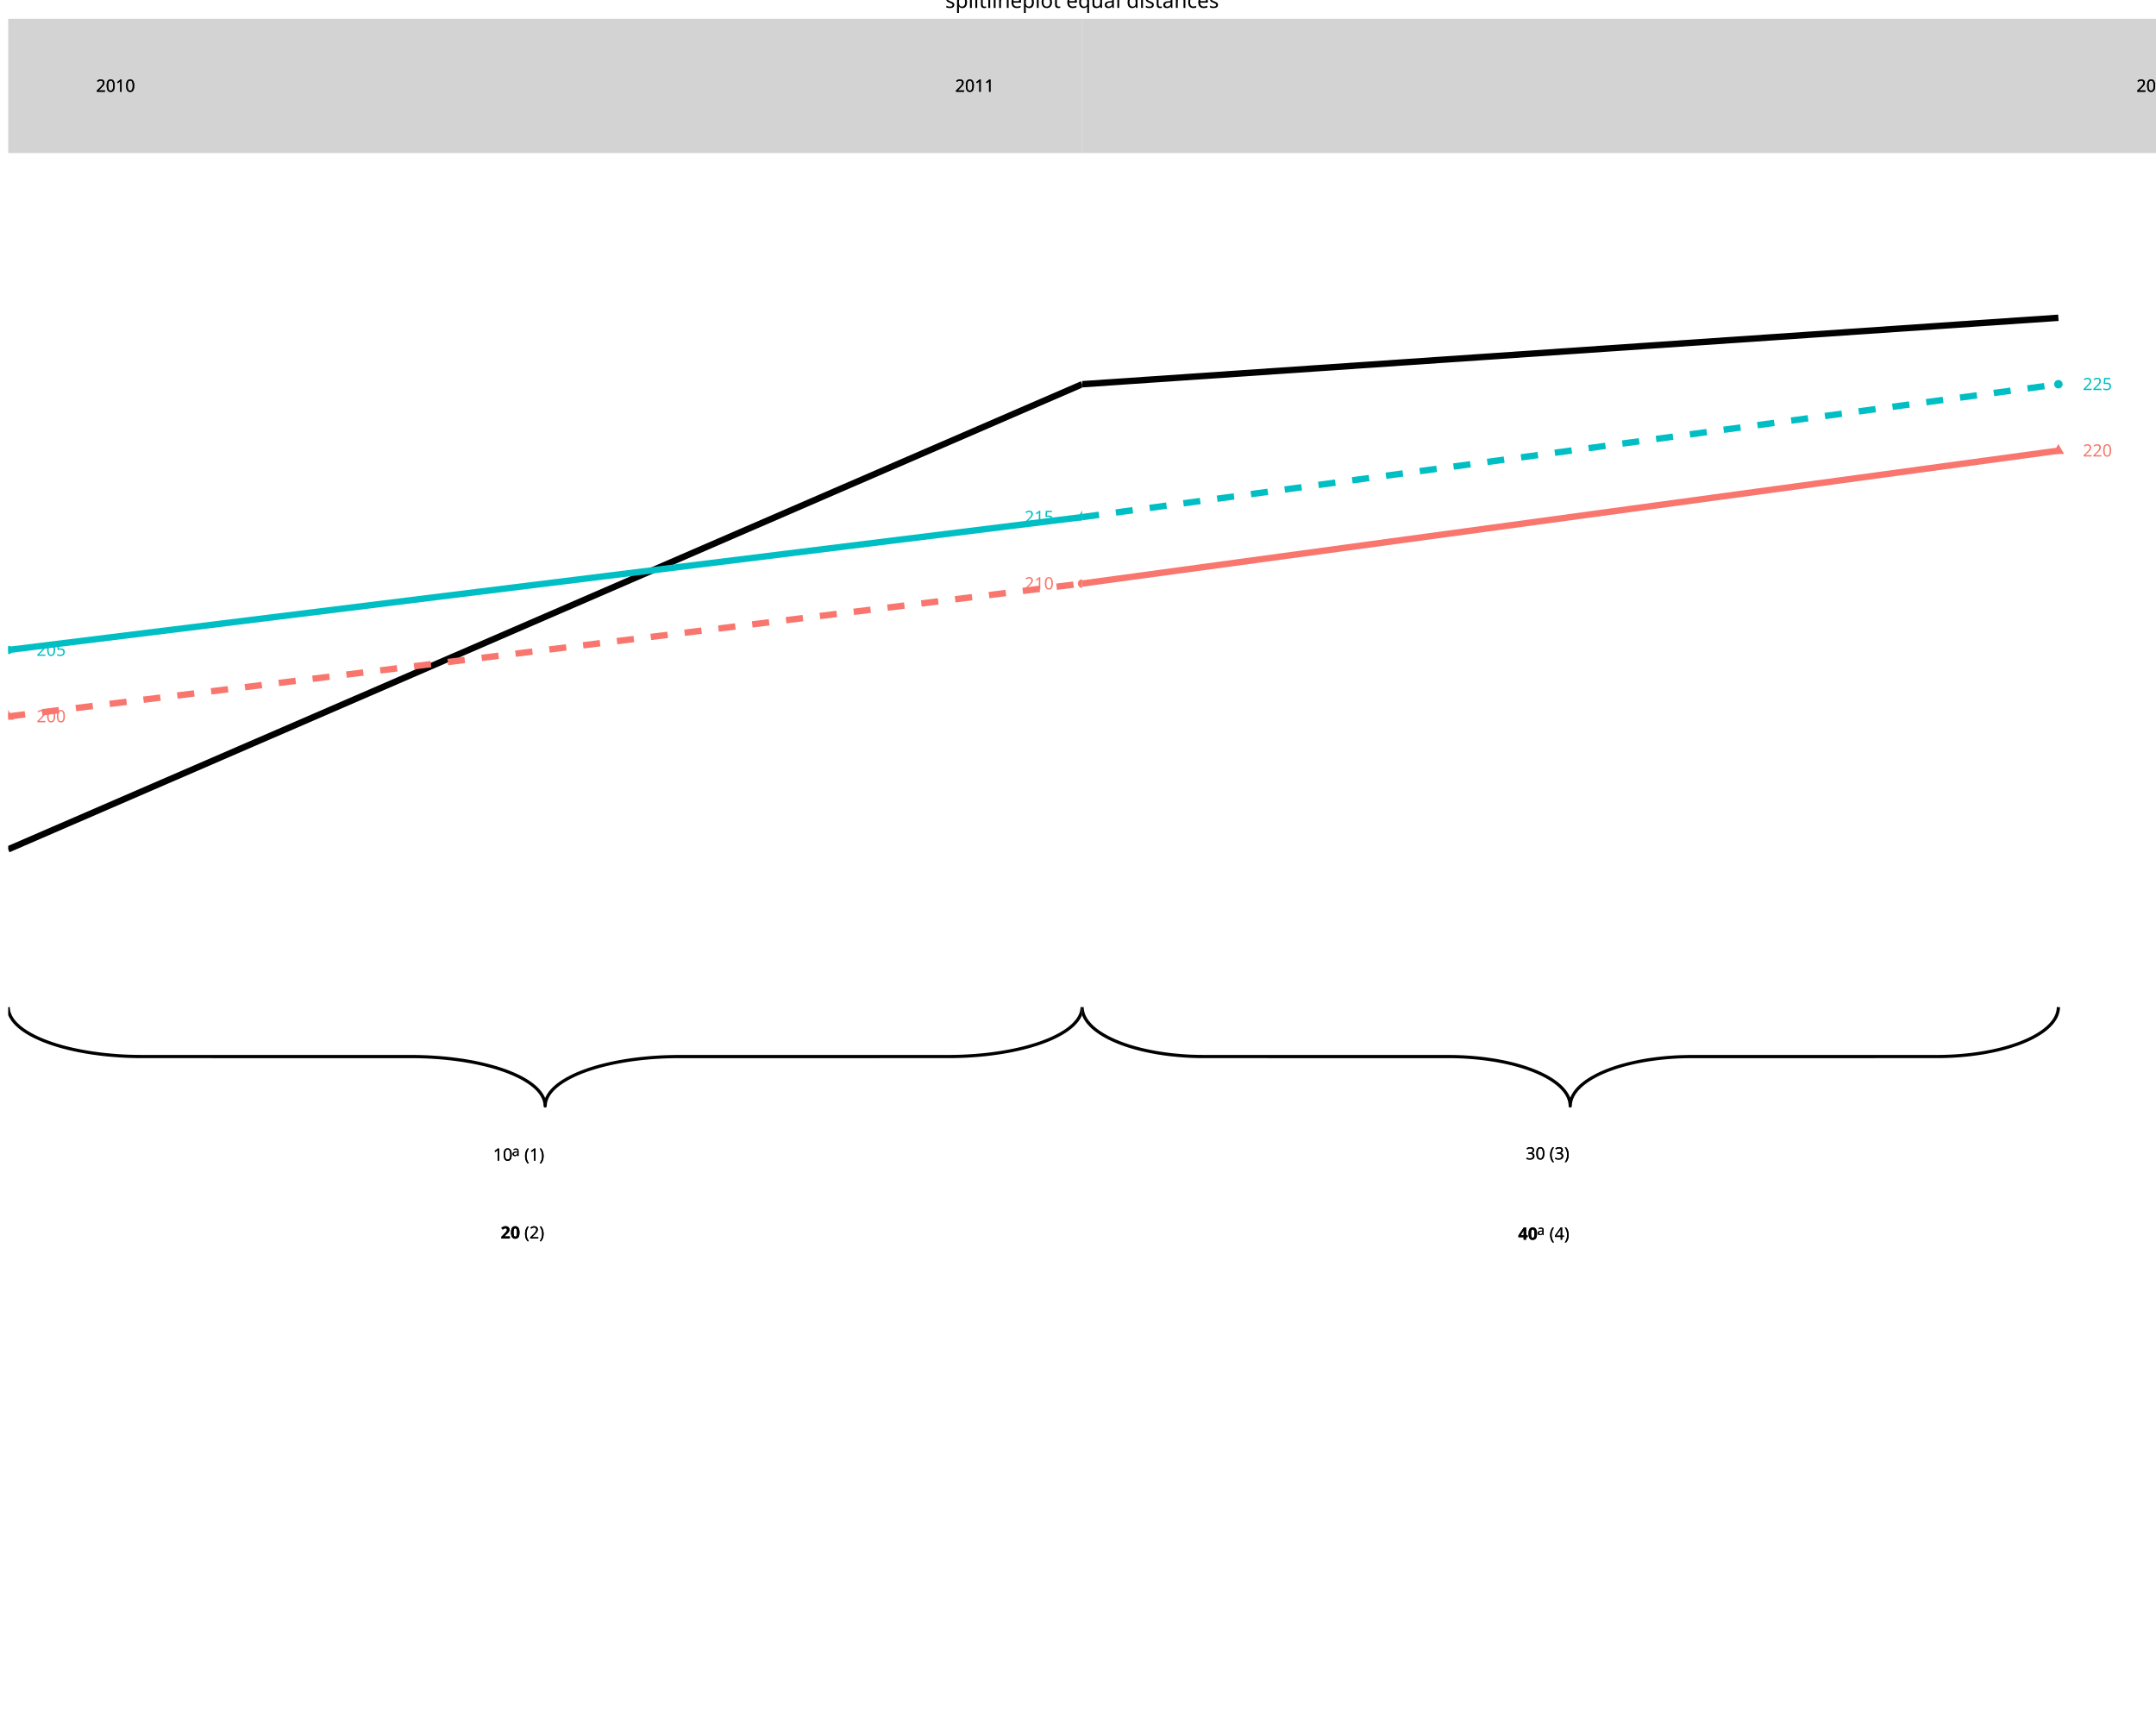
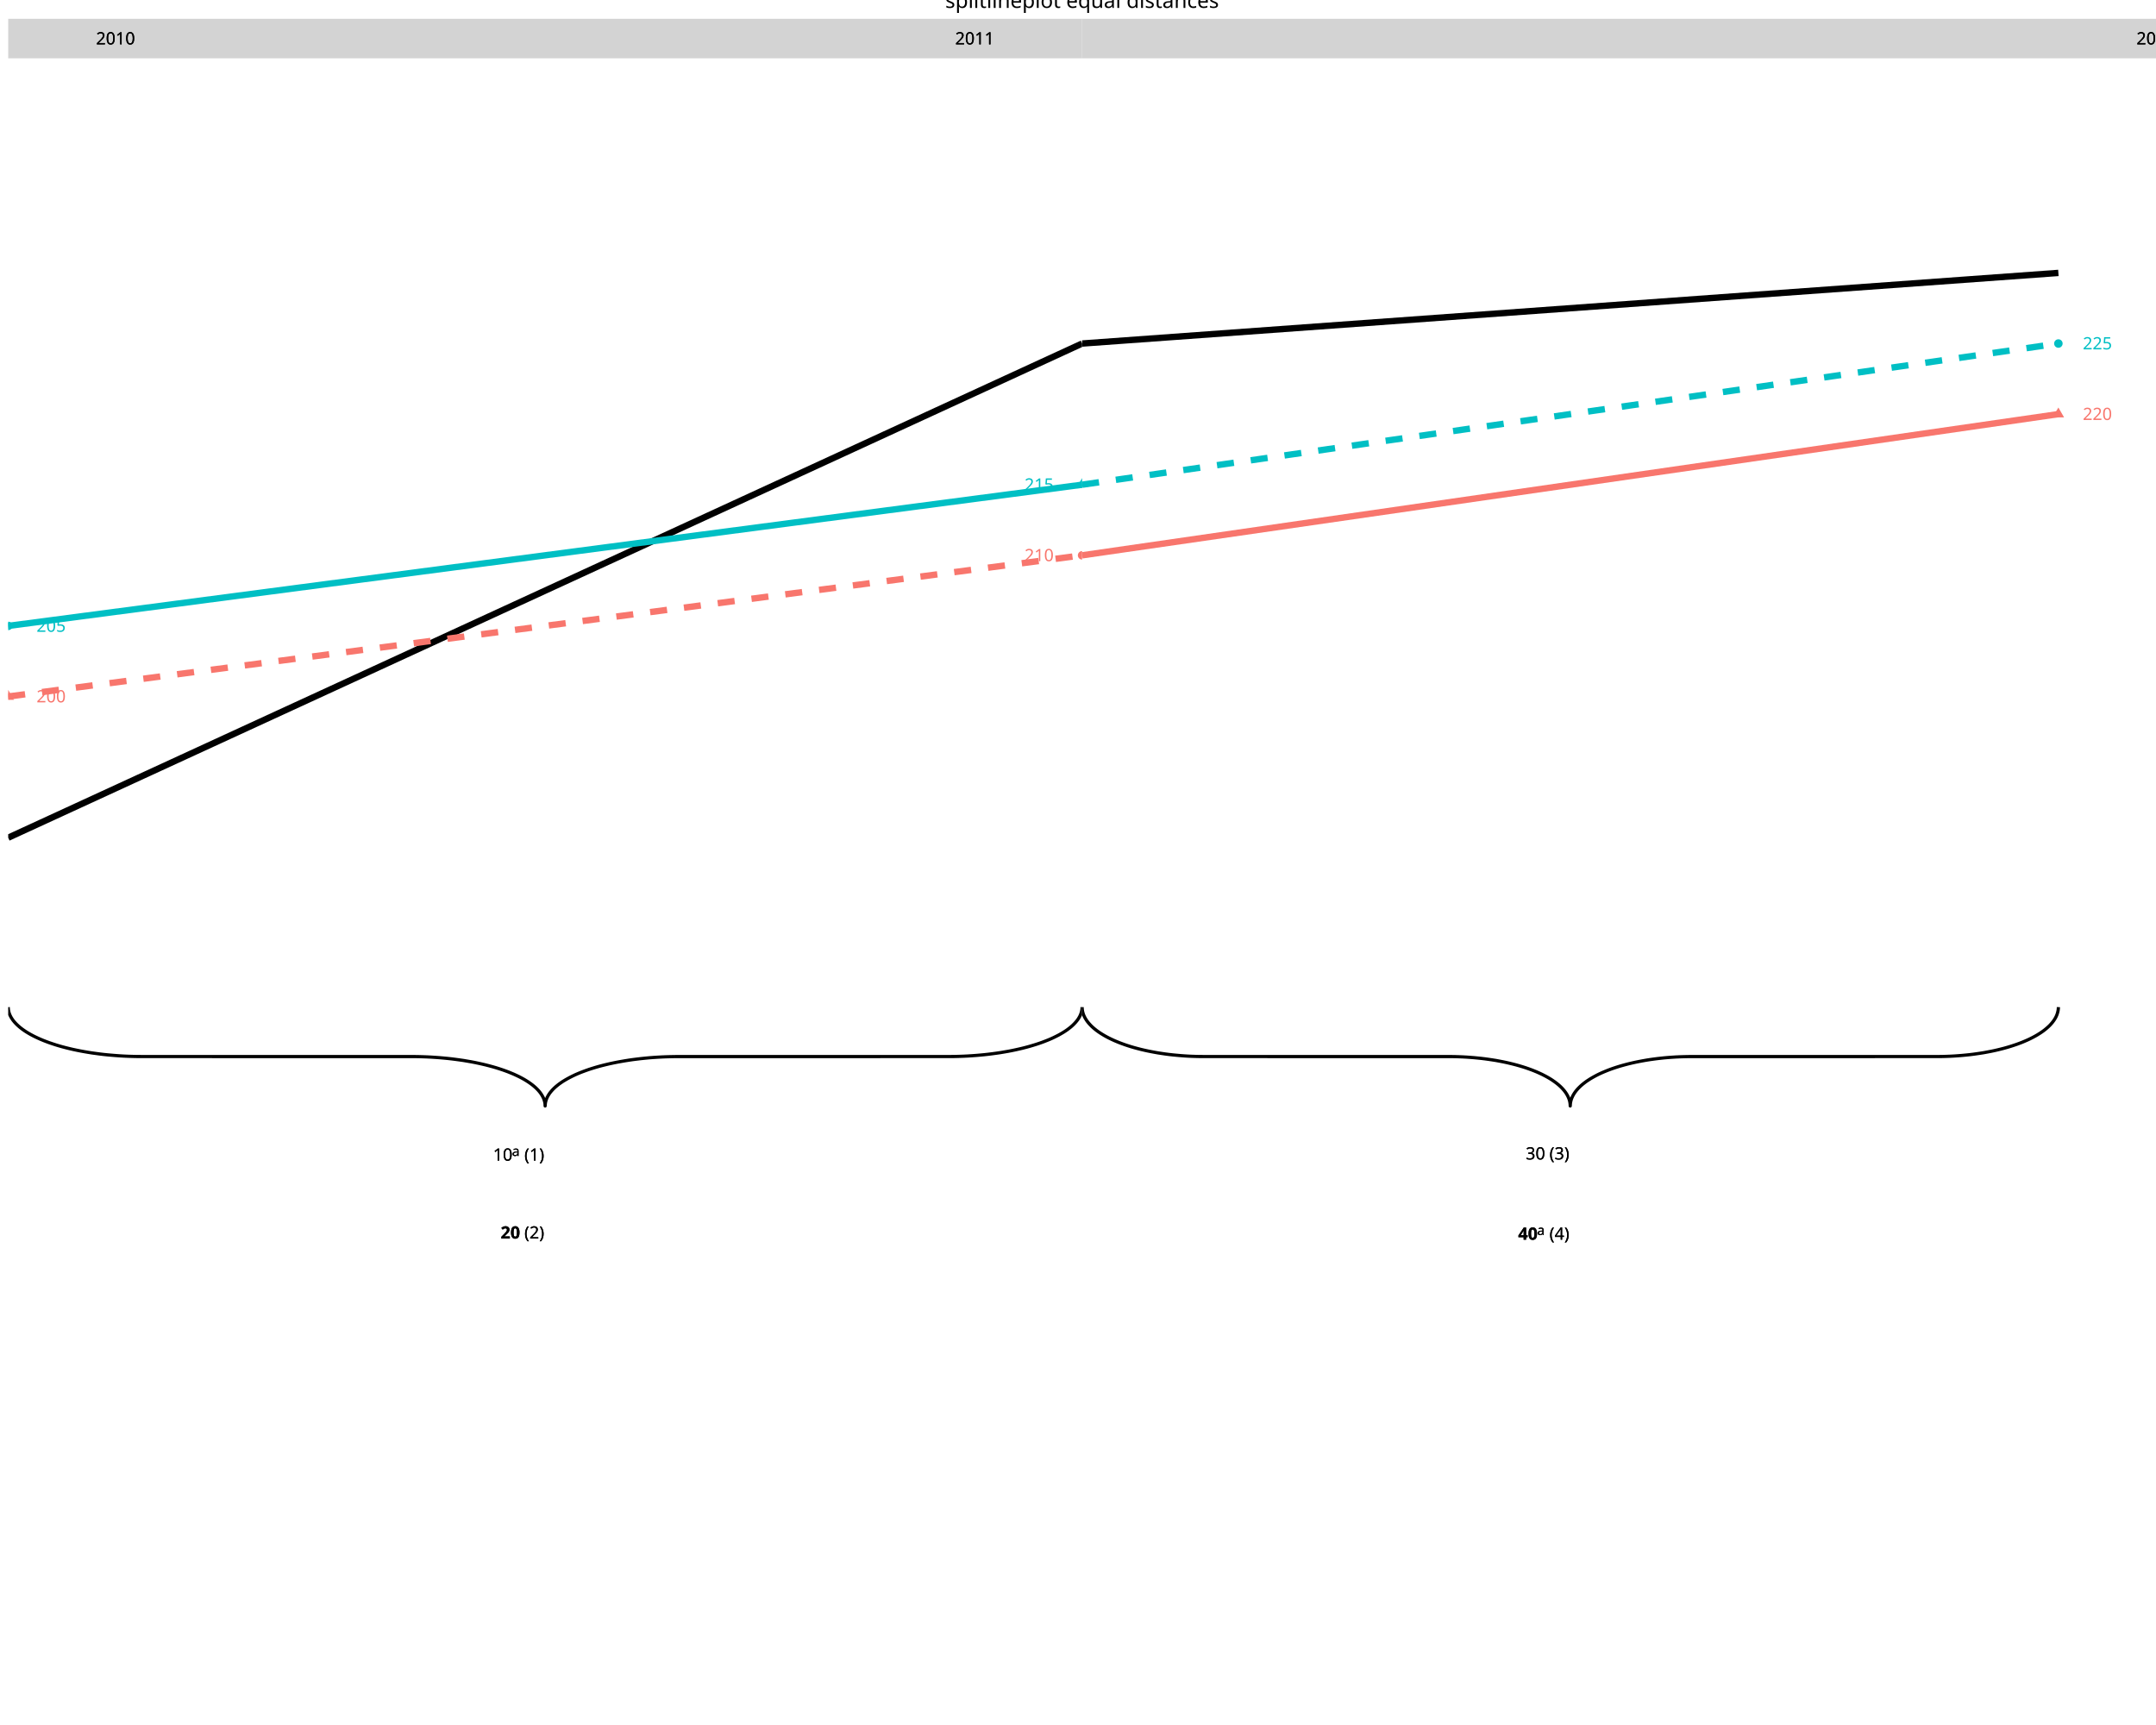
<svg xmlns="http://www.w3.org/2000/svg" class="svglite" data-engine-version="2.0" width="720.00pt" height="576.00pt" viewBox="0 0 720.00 576.00">
  <defs>
    <style type="text/css">
    .svglite line, .svglite polyline, .svglite polygon, .svglite path, .svglite rect, .svglite circle {
      fill: none;
      stroke: #000000;
      stroke-linecap: round;
      stroke-linejoin: round;
      stroke-miterlimit: 10.00;
    }
  </style>
  </defs>
  <rect width="100%" height="100%" style="stroke: none; fill: #FFFFFF;" />
  <defs>
    <clipPath id="cpMC4wMHw3MjAuMDB8MC4wMHw1NzYuMDA=">
      <rect x="0.00" y="0.00" width="720.00" height="576.00" />
    </clipPath>
  </defs>
  <g clip-path="url(#cpMC4wMHw3MjAuMDB8MC4wMHw1NzYuMDA=)">
</g>
  <defs>
    <clipPath id="cpMi43NHwzNjEuMzd8Ni4yN3w0MzIuMDA=">
      <rect x="2.74" y="6.27" width="358.63" height="425.73" />
    </clipPath>
  </defs>
  <g clip-path="url(#cpMi43NHwzNjEuMzd8Ni4yN3w0MzIuMDA=)">
    <polyline points="2.74,336.29 2.75,336.55 2.79,337.07 2.88,337.59 3.01,338.11 3.19,338.63 3.41,339.14 3.68,339.66 3.99,340.16 4.34,340.67 4.74,341.17 5.18,341.66 5.66,342.15 6.19,342.64 6.75,343.12 7.36,343.59 8.00,344.05 8.69,344.51 9.41,344.95 10.17,345.39 10.97,345.82 11.81,346.24 12.68,346.65 13.58,347.05 14.52,347.44 15.50,347.82 16.50,348.19 17.54,348.54 18.60,348.89 19.70,349.22 20.82,349.54 21.97,349.84 23.14,350.13 24.34,350.41 25.56,350.67 26.81,350.92 28.07,351.15 29.36,351.37 30.66,351.58 31.98,351.76 33.31,351.94 34.66,352.10 36.02,352.24 37.40,352.36 38.78,352.47 40.17,352.57 41.57,352.65 42.98,352.71 44.39,352.75 45.80,352.78 47.21,352.79 138.29,352.80 139.70,352.82 141.11,352.86 142.52,352.91 143.92,352.98 145.32,353.07 146.71,353.17 148.09,353.29 149.45,353.42 150.81,353.57 152.15,353.74 153.48,353.92 154.79,354.11 156.08,354.33 157.36,354.55 158.61,354.79 159.84,355.05 161.05,355.32 162.24,355.60 163.40,355.90 164.54,356.21 165.65,356.53 166.73,356.87 167.78,357.22 168.80,357.58 169.79,357.95 170.74,358.34 171.67,358.73 172.56,359.14 173.41,359.55 174.23,359.98 175.01,360.41 175.75,360.86 176.46,361.31 177.12,361.77 177.75,362.24 178.33,362.71 178.88,363.19 179.38,363.68 179.84,364.17 180.26,364.67 180.63,365.17 180.96,365.68 181.25,366.19 181.50,366.70 181.70,367.22 181.85,367.73 181.97,368.25 182.03,368.77 182.05,369.30 182.05,369.30 182.06,369.04 182.11,368.51 182.19,367.99 182.33,367.48 182.51,366.96 182.73,366.44 183.00,365.93 183.31,365.42 183.66,364.92 184.06,364.42 184.50,363.92 184.98,363.43 185.50,362.95 186.07,362.47 186.67,362.00 187.32,361.54 188.00,361.08 188.73,360.64 189.49,360.20 190.29,359.77 191.12,359.35 191.99,358.93 192.90,358.53 193.84,358.14 194.81,357.77 195.82,357.40 196.85,357.04 197.92,356.70 199.01,356.37 200.13,356.05 201.28,355.75 202.46,355.46 203.66,355.18 204.88,354.92 206.12,354.67 207.39,354.44 208.67,354.22 209.97,354.01 211.29,353.82 212.63,353.65 213.98,353.49 215.34,353.35 216.71,353.22 218.09,353.11 219.49,353.02 220.89,352.94 222.29,352.88 223.70,352.84 225.11,352.81 226.53,352.80 317.60,352.79 319.02,352.77 320.43,352.73 321.84,352.68 323.24,352.61 324.64,352.52 326.02,352.42 327.40,352.30 328.77,352.17 330.12,352.02 331.47,351.85 332.79,351.67 334.10,351.48 335.40,351.26 336.67,351.04 337.93,350.80 339.16,350.54 340.37,350.27 341.56,349.99 342.72,349.69 343.85,349.38 344.96,349.05 346.04,348.72 347.09,348.37 348.11,348.01 349.10,347.63 350.06,347.25 350.98,346.86 351.87,346.45 352.72,346.03 353.54,345.61 354.32,345.17 355.07,344.73 355.77,344.28 356.44,343.82 357.06,343.35 357.65,342.88 358.19,342.40 358.69,341.91 359.15,341.42 359.57,340.92 359.95,340.42 360.28,339.91 360.57,339.40 360.81,338.89 361.01,338.37 361.17,337.85 361.28,337.33 361.35,336.81 361.37,336.29 361.37,336.29 " style="stroke-width: 1.07; stroke-linecap: butt;" />
    <text x="164.66" y="387.56" style="font-size: 5.69px; font-family: sans;" textLength="6.33px" lengthAdjust="spacingAndGlyphs">10</text>
    <text x="170.99" y="385.99" style="font-size: 4.55px; font-family: sans;" textLength="2.53px" lengthAdjust="spacingAndGlyphs">a</text>
    <text x="175.10" y="387.56" style="font-size: 5.69px; font-family: sans;" textLength="6.95px" lengthAdjust="spacingAndGlyphs">(1)</text>
    <text x="167.19" y="413.57" style="font-size: 5.69px; font-weight: bold; font-family: sans;" textLength="6.33px" lengthAdjust="spacingAndGlyphs">20</text>
    <text x="175.10" y="413.57" style="font-size: 5.69px; font-family: sans;" textLength="6.95px" lengthAdjust="spacingAndGlyphs">(2)</text>
    <text x="164.66" y="387.56" style="font-size: 5.69px; font-family: sans;" textLength="6.33px" lengthAdjust="spacingAndGlyphs">10</text>
    <text x="170.99" y="385.99" style="font-size: 4.55px; font-family: sans;" textLength="2.53px" lengthAdjust="spacingAndGlyphs">a</text>
    <text x="175.10" y="387.56" style="font-size: 5.69px; font-family: sans;" textLength="6.95px" lengthAdjust="spacingAndGlyphs">(1)</text>
    <text x="167.19" y="413.57" style="font-size: 5.69px; font-weight: bold; font-family: sans;" textLength="6.33px" lengthAdjust="spacingAndGlyphs">20</text>
    <text x="175.10" y="413.57" style="font-size: 5.69px; font-family: sans;" textLength="6.95px" lengthAdjust="spacingAndGlyphs">(2)</text>
-     <line x1="2.74" y1="283.60" x2="361.37" y2="128.30" style="stroke-width: 2.13; stroke-linecap: butt;" />
-     <line x1="2.74" y1="239.23" x2="361.37" y2="194.86" style="stroke-width: 2.13; stroke: #F8766D; stroke-dasharray: 5.69,5.69; stroke-linecap: butt;" />
-     <line x1="2.74" y1="217.04" x2="361.37" y2="172.67" style="stroke-width: 2.13; stroke: #00BFC4; stroke-linecap: butt;" />
-     <polygon points="2.74,237.02 4.65,240.33 0.83,240.33 " style="stroke-width: 0.71; stroke: none; fill: #F8766D;" />
-     <circle cx="2.74" cy="217.04" r="1.42" style="stroke-width: 0.71; stroke: none; fill: #00BFC4;" />
-     <circle cx="361.37" cy="194.86" r="1.42" style="stroke-width: 0.71; stroke: none; fill: #F8766D;" />
-     <polygon points="361.37,170.46 363.28,173.77 359.46,173.77 " style="stroke-width: 0.71; stroke: none; fill: #00BFC4;" />
-     <text x="17.08" y="241.19" text-anchor="middle" style="font-size: 5.69px; fill: #F8766D; font-family: sans;" textLength="9.50px" lengthAdjust="spacingAndGlyphs">200</text>
-     <text x="17.08" y="219.00" text-anchor="middle" style="font-size: 5.69px; fill: #00BFC4; font-family: sans;" textLength="9.50px" lengthAdjust="spacingAndGlyphs">205</text>
-     <text x="347.02" y="196.81" text-anchor="middle" style="font-size: 5.69px; fill: #F8766D; font-family: sans;" textLength="9.50px" lengthAdjust="spacingAndGlyphs">210</text>
-     <text x="347.02" y="174.63" text-anchor="middle" style="font-size: 5.69px; fill: #00BFC4; font-family: sans;" textLength="9.50px" lengthAdjust="spacingAndGlyphs">215</text>
-     <rect x="2.74" y="6.27" width="358.63" height="44.82" style="stroke-width: 1.07; stroke: none; stroke-linecap: butt; stroke-linejoin: miter; fill: #D3D3D3;" />
-     <text x="38.60" y="30.64" text-anchor="middle" style="font-size: 5.69px; font-family: sans;" textLength="12.66px" lengthAdjust="spacingAndGlyphs">2010</text>
-     <text x="325.51" y="30.64" text-anchor="middle" style="font-size: 5.69px; font-family: sans;" textLength="12.66px" lengthAdjust="spacingAndGlyphs">2011</text>
-     <text x="38.60" y="30.64" text-anchor="middle" style="font-size: 5.69px; font-family: sans;" textLength="12.66px" lengthAdjust="spacingAndGlyphs">2010</text>
-     <text x="325.51" y="30.64" text-anchor="middle" style="font-size: 5.69px; font-family: sans;" textLength="12.66px" lengthAdjust="spacingAndGlyphs">2011</text>
+     <line x1="2.74" y1="279.72" x2="361.37" y2="114.71" style="stroke-width: 2.13; stroke-linecap: butt;" />
+     <line x1="2.74" y1="232.57" x2="361.37" y2="185.43" style="stroke-width: 2.13; stroke: #F8766D; stroke-dasharray: 5.69,5.69; stroke-linecap: butt;" />
+     <line x1="2.74" y1="209.00" x2="361.37" y2="161.85" style="stroke-width: 2.13; stroke: #00BFC4; stroke-linecap: butt;" />
+     <polygon points="2.74,230.36 4.65,233.68 0.83,233.68 " style="stroke-width: 0.71; stroke: none; fill: #F8766D;" />
+     <circle cx="2.74" cy="209.00" r="1.42" style="stroke-width: 0.71; stroke: none; fill: #00BFC4;" />
+     <circle cx="361.37" cy="185.43" r="1.42" style="stroke-width: 0.71; stroke: none; fill: #F8766D;" />
+     <polygon points="361.37,159.64 363.28,162.96 359.46,162.96 " style="stroke-width: 0.71; stroke: none; fill: #00BFC4;" />
+     <text x="17.08" y="234.53" text-anchor="middle" style="font-size: 5.69px; fill: #F8766D; font-family: sans;" textLength="9.50px" lengthAdjust="spacingAndGlyphs">200</text>
+     <text x="17.08" y="210.96" text-anchor="middle" style="font-size: 5.69px; fill: #00BFC4; font-family: sans;" textLength="9.50px" lengthAdjust="spacingAndGlyphs">205</text>
+     <text x="347.02" y="187.38" text-anchor="middle" style="font-size: 5.69px; fill: #F8766D; font-family: sans;" textLength="9.50px" lengthAdjust="spacingAndGlyphs">210</text>
+     <text x="347.02" y="163.81" text-anchor="middle" style="font-size: 5.69px; fill: #00BFC4; font-family: sans;" textLength="9.50px" lengthAdjust="spacingAndGlyphs">215</text>
+     <rect x="2.74" y="6.27" width="358.63" height="13.20" style="stroke-width: 1.07; stroke: none; stroke-linecap: butt; stroke-linejoin: miter; fill: #D3D3D3;" />
+     <text x="38.60" y="14.83" text-anchor="middle" style="font-size: 5.69px; font-family: sans;" textLength="12.66px" lengthAdjust="spacingAndGlyphs">2010</text>
+     <text x="325.51" y="14.83" text-anchor="middle" style="font-size: 5.69px; font-family: sans;" textLength="12.66px" lengthAdjust="spacingAndGlyphs">2011</text>
+     <text x="38.60" y="14.83" text-anchor="middle" style="font-size: 5.69px; font-family: sans;" textLength="12.66px" lengthAdjust="spacingAndGlyphs">2010</text>
+     <text x="325.51" y="14.83" text-anchor="middle" style="font-size: 5.69px; font-family: sans;" textLength="12.66px" lengthAdjust="spacingAndGlyphs">2011</text>
  </g>
  <g clip-path="url(#cpMC4wMHw3MjAuMDB8MC4wMHw1NzYuMDA=)">
</g>
  <defs>
    <clipPath id="cpMzYxLjM3fDcyMC4wMHw2LjI3fDQzMi4wMA==">
      <rect x="361.37" y="6.27" width="358.63" height="425.73" />
    </clipPath>
  </defs>
  <g clip-path="url(#cpMzYxLjM3fDcyMC4wMHw2LjI3fDQzMi4wMA==)">
    <polyline points="361.37,336.29 361.37,336.55 361.42,337.07 361.50,337.59 361.62,338.11 361.78,338.63 361.98,339.14 362.23,339.66 362.51,340.16 362.83,340.67 363.19,341.17 363.59,341.66 364.03,342.15 364.50,342.64 365.02,343.12 365.57,343.59 366.15,344.05 366.78,344.51 367.43,344.95 368.13,345.39 368.85,345.82 369.61,346.24 370.40,346.65 371.23,347.05 372.08,347.44 372.97,347.82 373.88,348.19 374.82,348.54 375.79,348.89 376.79,349.22 377.81,349.54 378.85,349.84 379.92,350.13 381.01,350.41 382.12,350.67 383.25,350.92 384.40,351.15 385.57,351.37 386.75,351.58 387.95,351.76 389.16,351.94 390.39,352.10 391.63,352.24 392.88,352.36 394.13,352.47 395.40,352.57 396.67,352.65 397.95,352.71 399.23,352.75 400.52,352.78 401.80,352.79 484.60,352.80 485.88,352.82 487.16,352.86 488.44,352.91 489.72,352.98 490.99,353.07 492.25,353.17 493.50,353.29 494.75,353.42 495.98,353.57 497.20,353.74 498.40,353.92 499.60,354.11 500.77,354.33 501.93,354.55 503.07,354.79 504.19,355.05 505.29,355.32 506.37,355.60 507.43,355.90 508.46,356.21 509.47,356.53 510.45,356.87 511.41,357.22 512.33,357.58 513.23,357.95 514.10,358.34 514.94,358.73 515.75,359.14 516.52,359.55 517.27,359.98 517.98,360.41 518.65,360.86 519.29,361.31 519.90,361.77 520.47,362.24 521.00,362.71 521.49,363.19 521.95,363.68 522.37,364.17 522.75,364.67 523.09,365.17 523.39,365.68 523.65,366.19 523.88,366.70 524.06,367.22 524.20,367.73 524.30,368.25 524.36,368.77 524.38,369.30 524.38,369.30 524.39,369.04 524.43,368.51 524.51,367.99 524.63,367.48 524.79,366.96 525.00,366.44 525.24,365.93 525.52,365.42 525.84,364.92 526.20,364.42 526.60,363.92 527.04,363.43 527.52,362.95 528.03,362.47 528.58,362.00 529.17,361.54 529.79,361.08 530.45,360.64 531.14,360.20 531.87,359.77 532.63,359.35 533.42,358.93 534.24,358.53 535.10,358.14 535.98,357.77 536.89,357.40 537.84,357.04 538.80,356.70 539.80,356.37 540.82,356.05 541.86,355.75 542.93,355.46 544.02,355.18 545.13,354.92 546.26,354.67 547.41,354.44 548.58,354.22 549.76,354.01 550.96,353.82 552.18,353.65 553.40,353.49 554.64,353.35 555.89,353.22 557.15,353.11 558.41,353.02 559.68,352.94 560.96,352.88 562.24,352.84 563.53,352.81 564.82,352.80 647.61,352.79 648.89,352.77 650.18,352.73 651.46,352.68 652.73,352.61 654.00,352.52 655.26,352.42 656.52,352.30 657.76,352.17 658.99,352.02 660.21,351.85 661.42,351.67 662.61,351.48 663.79,351.26 664.94,351.04 666.08,350.80 667.21,350.54 668.31,350.27 669.39,349.99 670.44,349.69 671.47,349.38 672.48,349.05 673.46,348.72 674.42,348.37 675.35,348.01 676.25,347.63 677.12,347.25 677.95,346.86 678.76,346.45 679.54,346.03 680.28,345.61 680.99,345.17 681.67,344.73 682.31,344.28 682.91,343.82 683.48,343.35 684.01,342.88 684.51,342.40 684.96,341.91 685.38,341.42 685.76,340.92 686.10,340.42 686.41,339.91 686.67,339.40 686.89,338.89 687.07,338.37 687.21,337.85 687.32,337.33 687.38,336.81 687.40,336.29 687.40,336.29 " style="stroke-width: 1.07; stroke-linecap: butt;" />
    <text x="509.52" y="387.16" style="font-size: 5.69px; font-family: sans;" textLength="6.33px" lengthAdjust="spacingAndGlyphs">30</text>
    <text x="517.43" y="387.16" style="font-size: 5.69px; font-family: sans;" textLength="6.95px" lengthAdjust="spacingAndGlyphs">(3)</text>
    <text x="506.99" y="413.96" style="font-size: 5.69px; font-weight: bold; font-family: sans;" textLength="6.33px" lengthAdjust="spacingAndGlyphs">40</text>
    <text x="513.32" y="412.39" style="font-size: 4.55px; font-family: sans;" textLength="2.53px" lengthAdjust="spacingAndGlyphs">a</text>
    <text x="517.43" y="413.96" style="font-size: 5.69px; font-family: sans;" textLength="6.95px" lengthAdjust="spacingAndGlyphs">(4)</text>
    <text x="509.52" y="387.16" style="font-size: 5.69px; font-family: sans;" textLength="6.33px" lengthAdjust="spacingAndGlyphs">30</text>
    <text x="517.43" y="387.16" style="font-size: 5.69px; font-family: sans;" textLength="6.95px" lengthAdjust="spacingAndGlyphs">(3)</text>
    <text x="506.99" y="413.96" style="font-size: 5.69px; font-weight: bold; font-family: sans;" textLength="6.33px" lengthAdjust="spacingAndGlyphs">40</text>
    <text x="513.32" y="412.39" style="font-size: 4.55px; font-family: sans;" textLength="2.53px" lengthAdjust="spacingAndGlyphs">a</text>
    <text x="517.43" y="413.96" style="font-size: 5.69px; font-family: sans;" textLength="6.95px" lengthAdjust="spacingAndGlyphs">(4)</text>
-     <line x1="361.37" y1="128.30" x2="687.40" y2="106.11" style="stroke-width: 2.13; stroke-linecap: butt;" />
-     <line x1="361.37" y1="194.86" x2="687.40" y2="150.48" style="stroke-width: 2.13; stroke: #F8766D; stroke-linecap: butt;" />
-     <line x1="361.37" y1="172.67" x2="687.40" y2="128.30" style="stroke-width: 2.13; stroke: #00BFC4; stroke-dasharray: 5.69,5.69; stroke-linecap: butt;" />
-     <polygon points="687.40,148.27 689.31,151.59 685.48,151.59 " style="stroke-width: 0.71; stroke: none; fill: #F8766D;" />
-     <circle cx="687.40" cy="128.30" r="1.42" style="stroke-width: 0.71; stroke: none; fill: #00BFC4;" />
-     <text x="700.44" y="152.44" text-anchor="middle" style="font-size: 5.69px; fill: #F8766D; font-family: sans;" textLength="9.50px" lengthAdjust="spacingAndGlyphs">220</text>
-     <text x="700.44" y="130.25" text-anchor="middle" style="font-size: 5.69px; fill: #00BFC4; font-family: sans;" textLength="9.50px" lengthAdjust="spacingAndGlyphs">225</text>
-     <rect x="361.37" y="6.27" width="358.63" height="44.82" style="stroke-width: 1.07; stroke: none; stroke-linecap: butt; stroke-linejoin: miter; fill: #D3D3D3;" />
-     <text x="720.00" y="30.64" text-anchor="middle" style="font-size: 5.69px; font-family: sans;" textLength="12.66px" lengthAdjust="spacingAndGlyphs">2020</text>
-     <text x="720.00" y="30.64" text-anchor="middle" style="font-size: 5.69px; font-family: sans;" textLength="12.66px" lengthAdjust="spacingAndGlyphs">2020</text>
+     <line x1="361.37" y1="114.71" x2="687.40" y2="91.13" style="stroke-width: 2.13; stroke-linecap: butt;" />
+     <line x1="361.37" y1="185.43" x2="687.40" y2="138.28" style="stroke-width: 2.13; stroke: #F8766D; stroke-linecap: butt;" />
+     <line x1="361.37" y1="161.85" x2="687.40" y2="114.71" style="stroke-width: 2.13; stroke: #00BFC4; stroke-dasharray: 5.69,5.69; stroke-linecap: butt;" />
+     <polygon points="687.40,136.07 689.31,139.38 685.48,139.38 " style="stroke-width: 0.71; stroke: none; fill: #F8766D;" />
+     <circle cx="687.40" cy="114.71" r="1.42" style="stroke-width: 0.71; stroke: none; fill: #00BFC4;" />
+     <text x="700.44" y="140.24" text-anchor="middle" style="font-size: 5.69px; fill: #F8766D; font-family: sans;" textLength="9.50px" lengthAdjust="spacingAndGlyphs">220</text>
+     <text x="700.44" y="116.66" text-anchor="middle" style="font-size: 5.69px; fill: #00BFC4; font-family: sans;" textLength="9.50px" lengthAdjust="spacingAndGlyphs">225</text>
+     <rect x="361.37" y="6.27" width="358.63" height="13.20" style="stroke-width: 1.07; stroke: none; stroke-linecap: butt; stroke-linejoin: miter; fill: #D3D3D3;" />
+     <text x="720.00" y="14.83" text-anchor="middle" style="font-size: 5.69px; font-family: sans;" textLength="12.66px" lengthAdjust="spacingAndGlyphs">2020</text>
+     <text x="720.00" y="14.83" text-anchor="middle" style="font-size: 5.69px; font-family: sans;" textLength="12.66px" lengthAdjust="spacingAndGlyphs">2020</text>
  </g>
  <g clip-path="url(#cpMC4wMHw3MjAuMDB8MC4wMHw1NzYuMDA=)">
</g>
  <defs>
    <clipPath id="cpMi43NHwzNjEuMzd8Ni4yN3w2LjI3">
      <rect x="2.74" y="6.27" width="358.63" height="0.00" />
    </clipPath>
  </defs>
  <g clip-path="url(#cpMi43NHwzNjEuMzd8Ni4yN3w2LjI3)">
</g>
  <g clip-path="url(#cpMC4wMHw3MjAuMDB8MC4wMHw1NzYuMDA=)">
</g>
  <defs>
    <clipPath id="cpMzYxLjM3fDcyMC4wMHw2LjI3fDYuMjc=">
      <rect x="361.37" y="6.27" width="358.63" height="0.00" />
    </clipPath>
  </defs>
  <g clip-path="url(#cpMzYxLjM3fDcyMC4wMHw2LjI3fDYuMjc=)">
</g>
  <g clip-path="url(#cpMC4wMHw3MjAuMDB8MC4wMHw1NzYuMDA=)">
    <text x="361.37" y="2.64" text-anchor="middle" style="font-size: 7.00px; font-family: sans;" textLength="85.23px" lengthAdjust="spacingAndGlyphs">splitlineplot equal distances</text>
  </g>
</svg>
